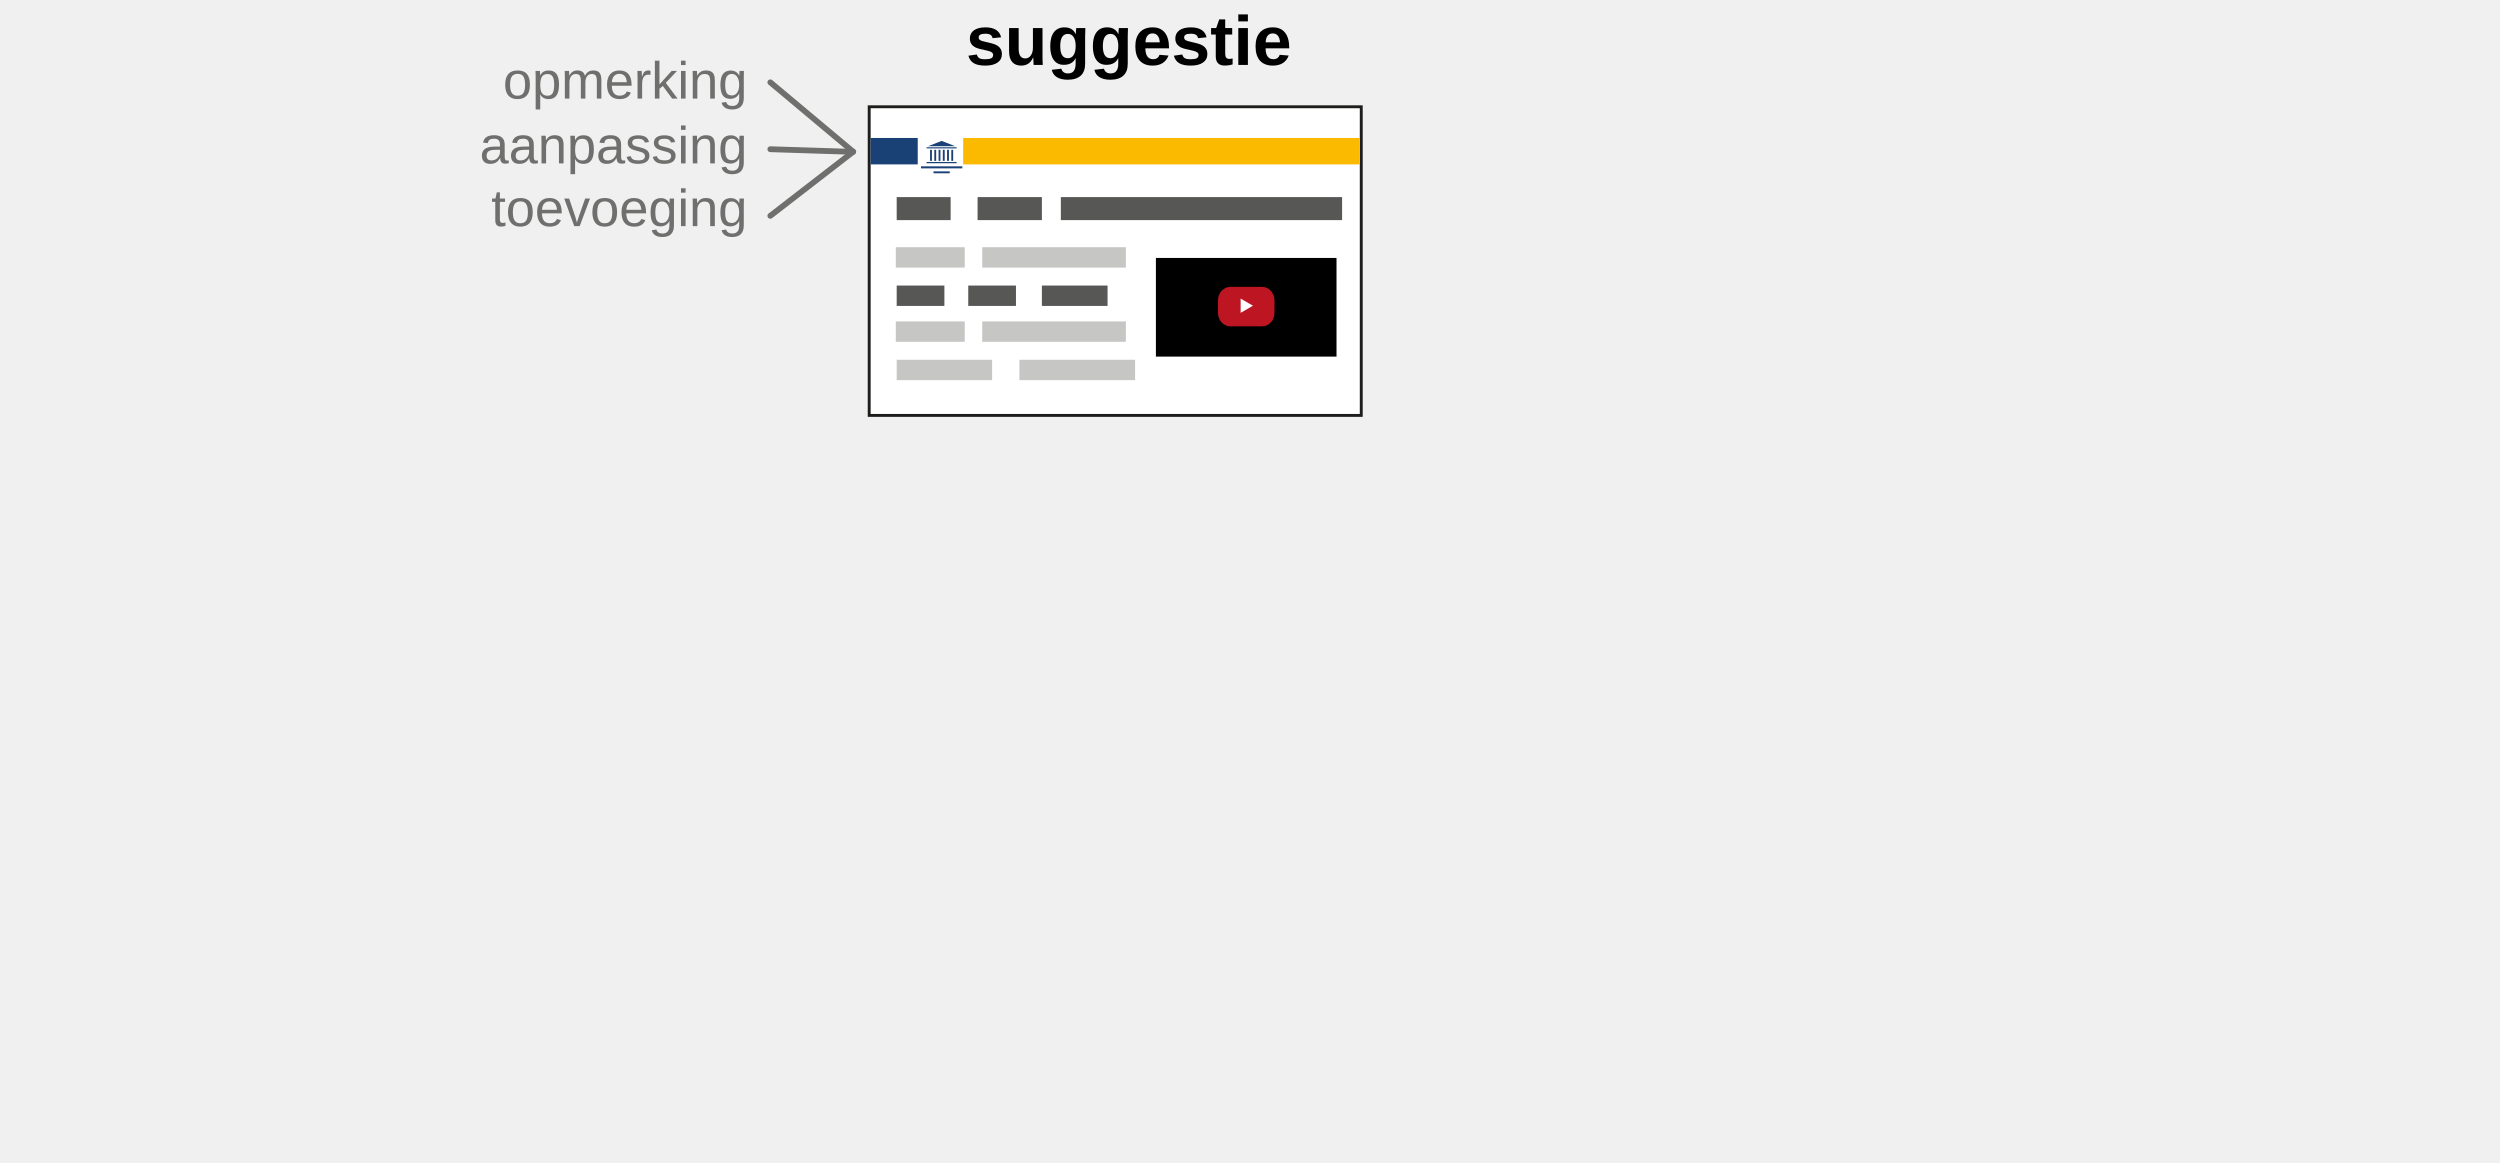
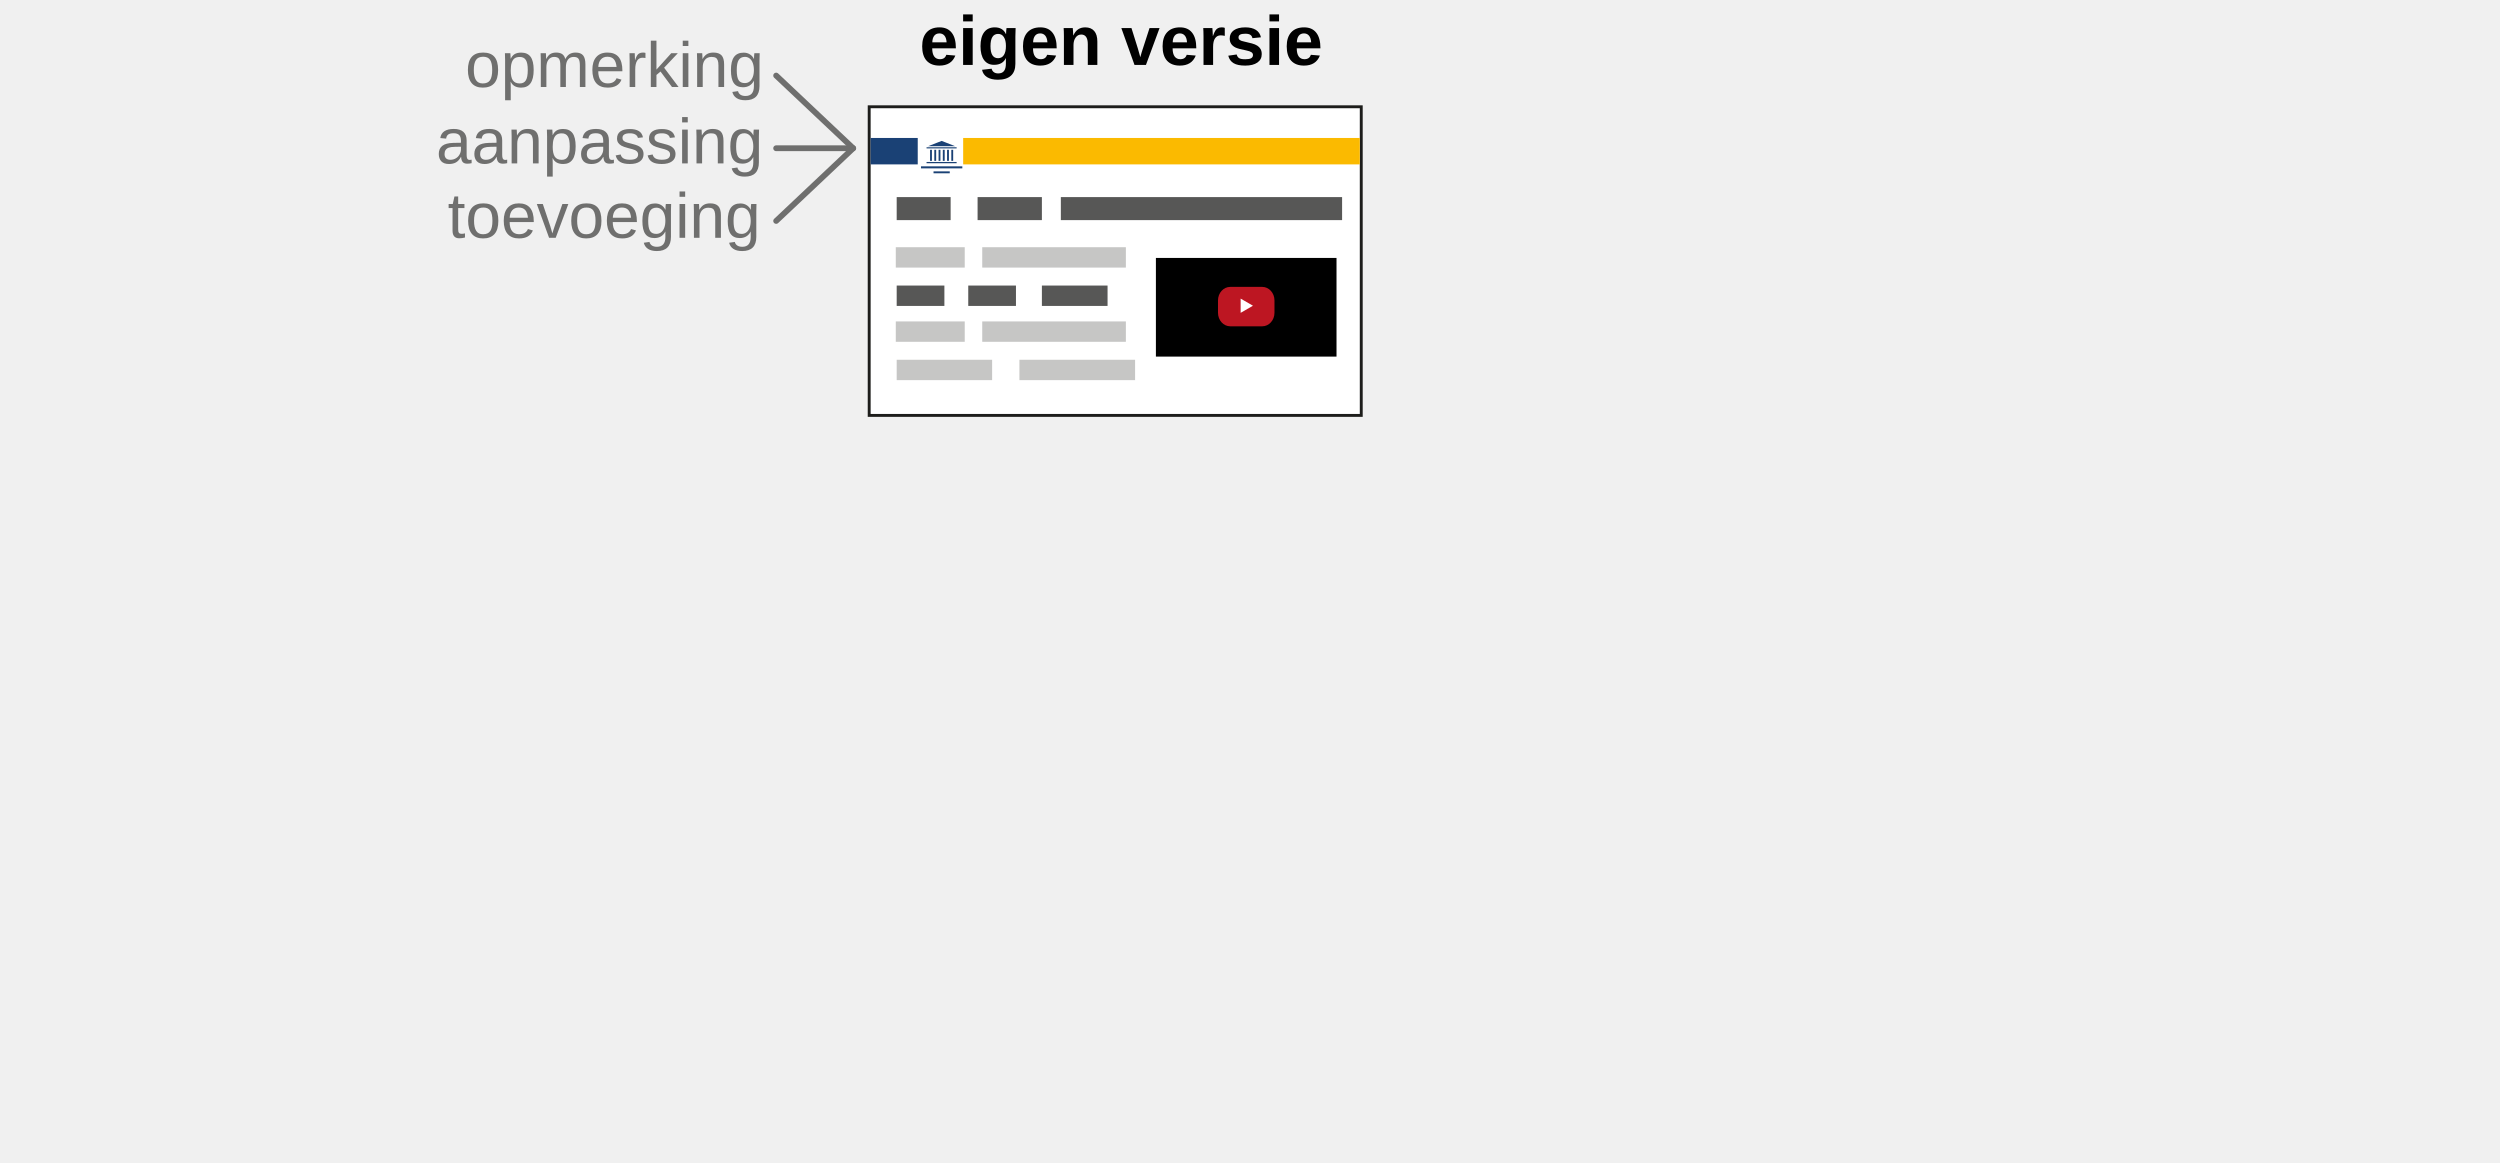
<svg xmlns="http://www.w3.org/2000/svg" version="1.1" width="860" height="400">
  <g id="slide">
    <g>
      <rect x="299" y="36.73" fill="#FFFFFF" width="169.27" height="106.17" />
      <path fill="#1D1D1B" d="M467.77,37.23v105.17H299.5V37.23H467.77 M468.77,36.23h-1H299.5h-1v1v105.17v1h1h168.27h1v-1V37.23     V36.23L468.77,36.23z" />
    </g>
    <rect x="331.33" y="47.46" fill="#FBBA00" width="136.44" height="9.09" />
    <rect x="299.5" y="47.46" fill="#1A4175" width="16.2" height="9.09" />
    <g>
      <rect x="318.73" y="55.72" fill="#1A4175" width="10.35" height="0.43" />
      <rect x="318.73" y="50.66" fill="#1A4175" width="10.35" height="0.39" />
      <rect x="316.82" y="57.22" fill="#1A4175" width="14.22" height="0.7" />
      <rect x="321.13" y="58.95" fill="#1A4175" width="5.59" height="0.66" />
      <polygon fill="#1A4175" points="323.93,48.47 319.27,50.29 328.56,50.29    " />
      <rect x="319.94" y="51.53" fill="#1A4175" width="0.64" height="3.81" />
      <rect x="321.4" y="51.53" fill="#1A4175" width="0.64" height="3.81" />
      <rect x="322.87" y="51.53" fill="#1A4175" width="0.64" height="3.81" />
      <rect x="324.33" y="51.53" fill="#1A4175" width="0.64" height="3.81" />
      <rect x="325.79" y="51.53" fill="#1A4175" width="0.64" height="3.81" />
      <rect x="327.25" y="51.53" fill="#1A4175" width="0.64" height="3.81" />
    </g>
    <rect x="308.15" y="85.04" fill="#C6C6C5" width="23.72" height="7.01" />
    <rect x="337.89" y="85.04" fill="#C6C6C5" width="49.41" height="7.01" />
    <rect x="308.46" y="98.23" fill="#575756" width="16.41" height="7.01" />
    <rect x="333.08" y="98.23" fill="#575756" width="16.41" height="7.01" />
    <rect x="358.41" y="98.23" fill="#575756" width="22.59" height="7.01" />
    <rect x="308.46" y="67.8" fill="#575756" width="18.56" height="7.92" />
    <rect x="336.29" y="67.8" fill="#575756" width="22.12" height="7.92" />
    <rect x="364.93" y="67.8" fill="#575756" width="96.75" height="7.92" />
    <rect x="308.15" y="110.57" fill="#C6C6C5" width="23.72" height="7.01" />
    <rect x="337.89" y="110.57" fill="#C6C6C5" width="49.41" height="7.01" />
    <rect x="350.68" y="123.76" fill="#C6C6C5" width="39.79" height="7.01" />
    <rect x="308.46" y="123.76" fill="#C6C6C5" width="32.83" height="7.01" />
    <g>
      <rect x="397.63" y="88.73" width="62.13" height="33.94" />
      <path fill="#BD1622" d="M438.42,107.59c0,2.58-1.89,4.66-4.21,4.66h-11.01c-2.33,0-4.21-2.09-4.21-4.66v-4.24         c0-2.58,1.89-4.66,4.21-4.66h11.01c2.33,0,4.21,2.09,4.21,4.66V107.59z" />
      <polygon fill="#FFFFFF" points="426.78,102.72 431.02,105.17 426.78,107.62   " />
    </g>
  </g>
-   <text transform="matrix(1 0 0 1 332.291 22.334)" style="font-family: Arial; font-size: 24px; font-weight: bold">suggestie</text>
-   <text transform="matrix(1 0 0 1 173.0371 33.9248)" fill="#6F6F6E" font-family="'Arial'" font-size="18">opmerking</text>
-   <text transform="matrix(1 0 0 1 165.0034 56.1992)" fill="#6F6F6E" font-family="'Arial'" font-size="18">aanpassing</text>
-   <text transform="matrix(1 0 0 1 169.0029 77.8008)" fill="#6F6F6E" font-family="'Arial'" font-size="18">toevoeging</text>
-   <line fill="none" stroke="#6F6F6E" stroke-width="2" stroke-linecap="round" stroke-miterlimit="10" x1="293.5" y1="52.2" x2="265" y2="28.33" />
-   <line fill="none" stroke="#6F6F6E" stroke-width="2" stroke-linecap="round" stroke-miterlimit="10" x1="292.33" y1="52.2" x2="265" y2="51.33" />
-   <line fill="none" stroke="#6F6F6E" stroke-width="2" stroke-linecap="round" stroke-miterlimit="10" x1="293.5" y1="52.2" x2="265" y2="74.24" />
+   <text transform="matrix(1 0 0 1 316.291 22.334)" style="font-family: Arial; font-size: 24px; font-weight: bold">eigen versie</text>
+   <text transform="matrix(1 0 0 1 160.0371 29.9248)" fill="#6F6F6E" font-family="'Arial'" font-size="22">opmerking</text>
+   <text transform="matrix(1 0 0 1 150.0034 56.1992)" fill="#6F6F6E" font-family="'Arial'" font-size="22">aanpassing</text>
+   <text transform="matrix(1 0 0 1 154.0029 81.8008)" fill="#6F6F6E" font-family="'Arial'" font-size="22">toevoeging</text>
+   <line fill="none" stroke="#6F6F6E" stroke-width="2" stroke-linecap="round" stroke-miterlimit="10" x1="293.5" y1="51" x2="267" y2="26" />
+   <line fill="none" stroke="#6F6F6E" stroke-width="2" stroke-linecap="round" stroke-miterlimit="10" x1="292.33" y1="51" x2="267" y2="51" />
+   <line fill="none" stroke="#6F6F6E" stroke-width="2" stroke-linecap="round" stroke-miterlimit="10" x1="293.5" y1="51" x2="267" y2="76" />
</svg>
